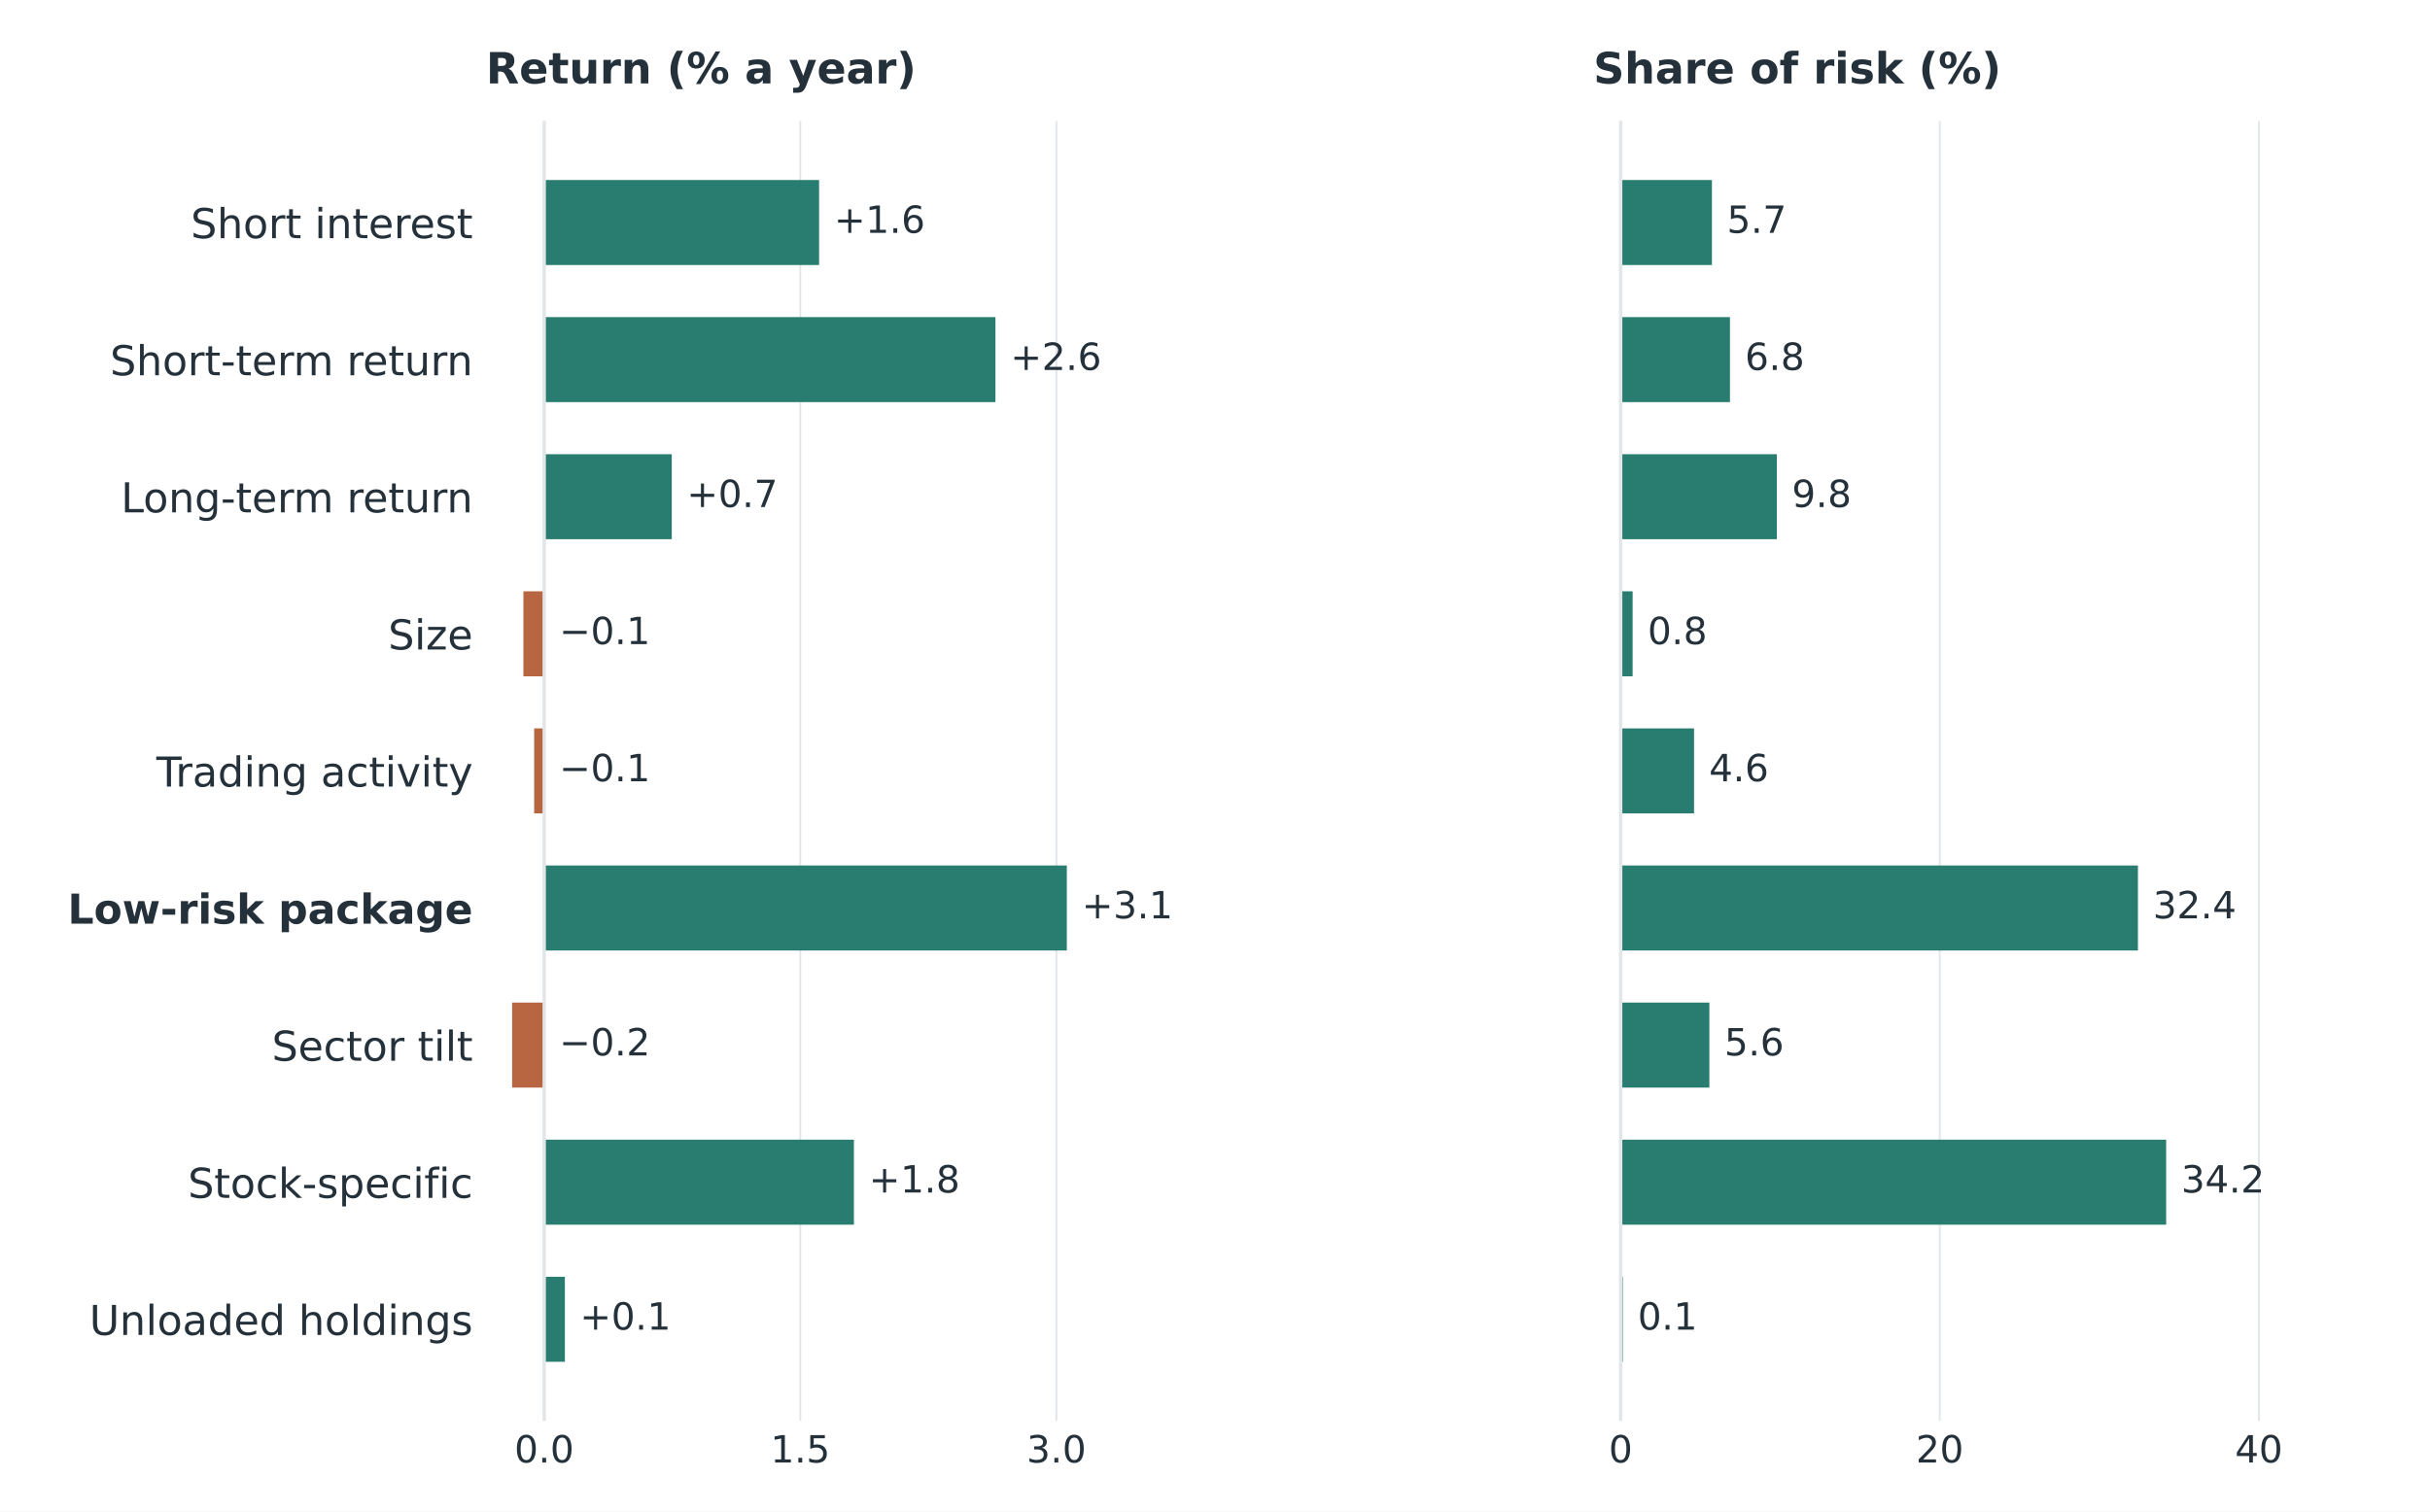
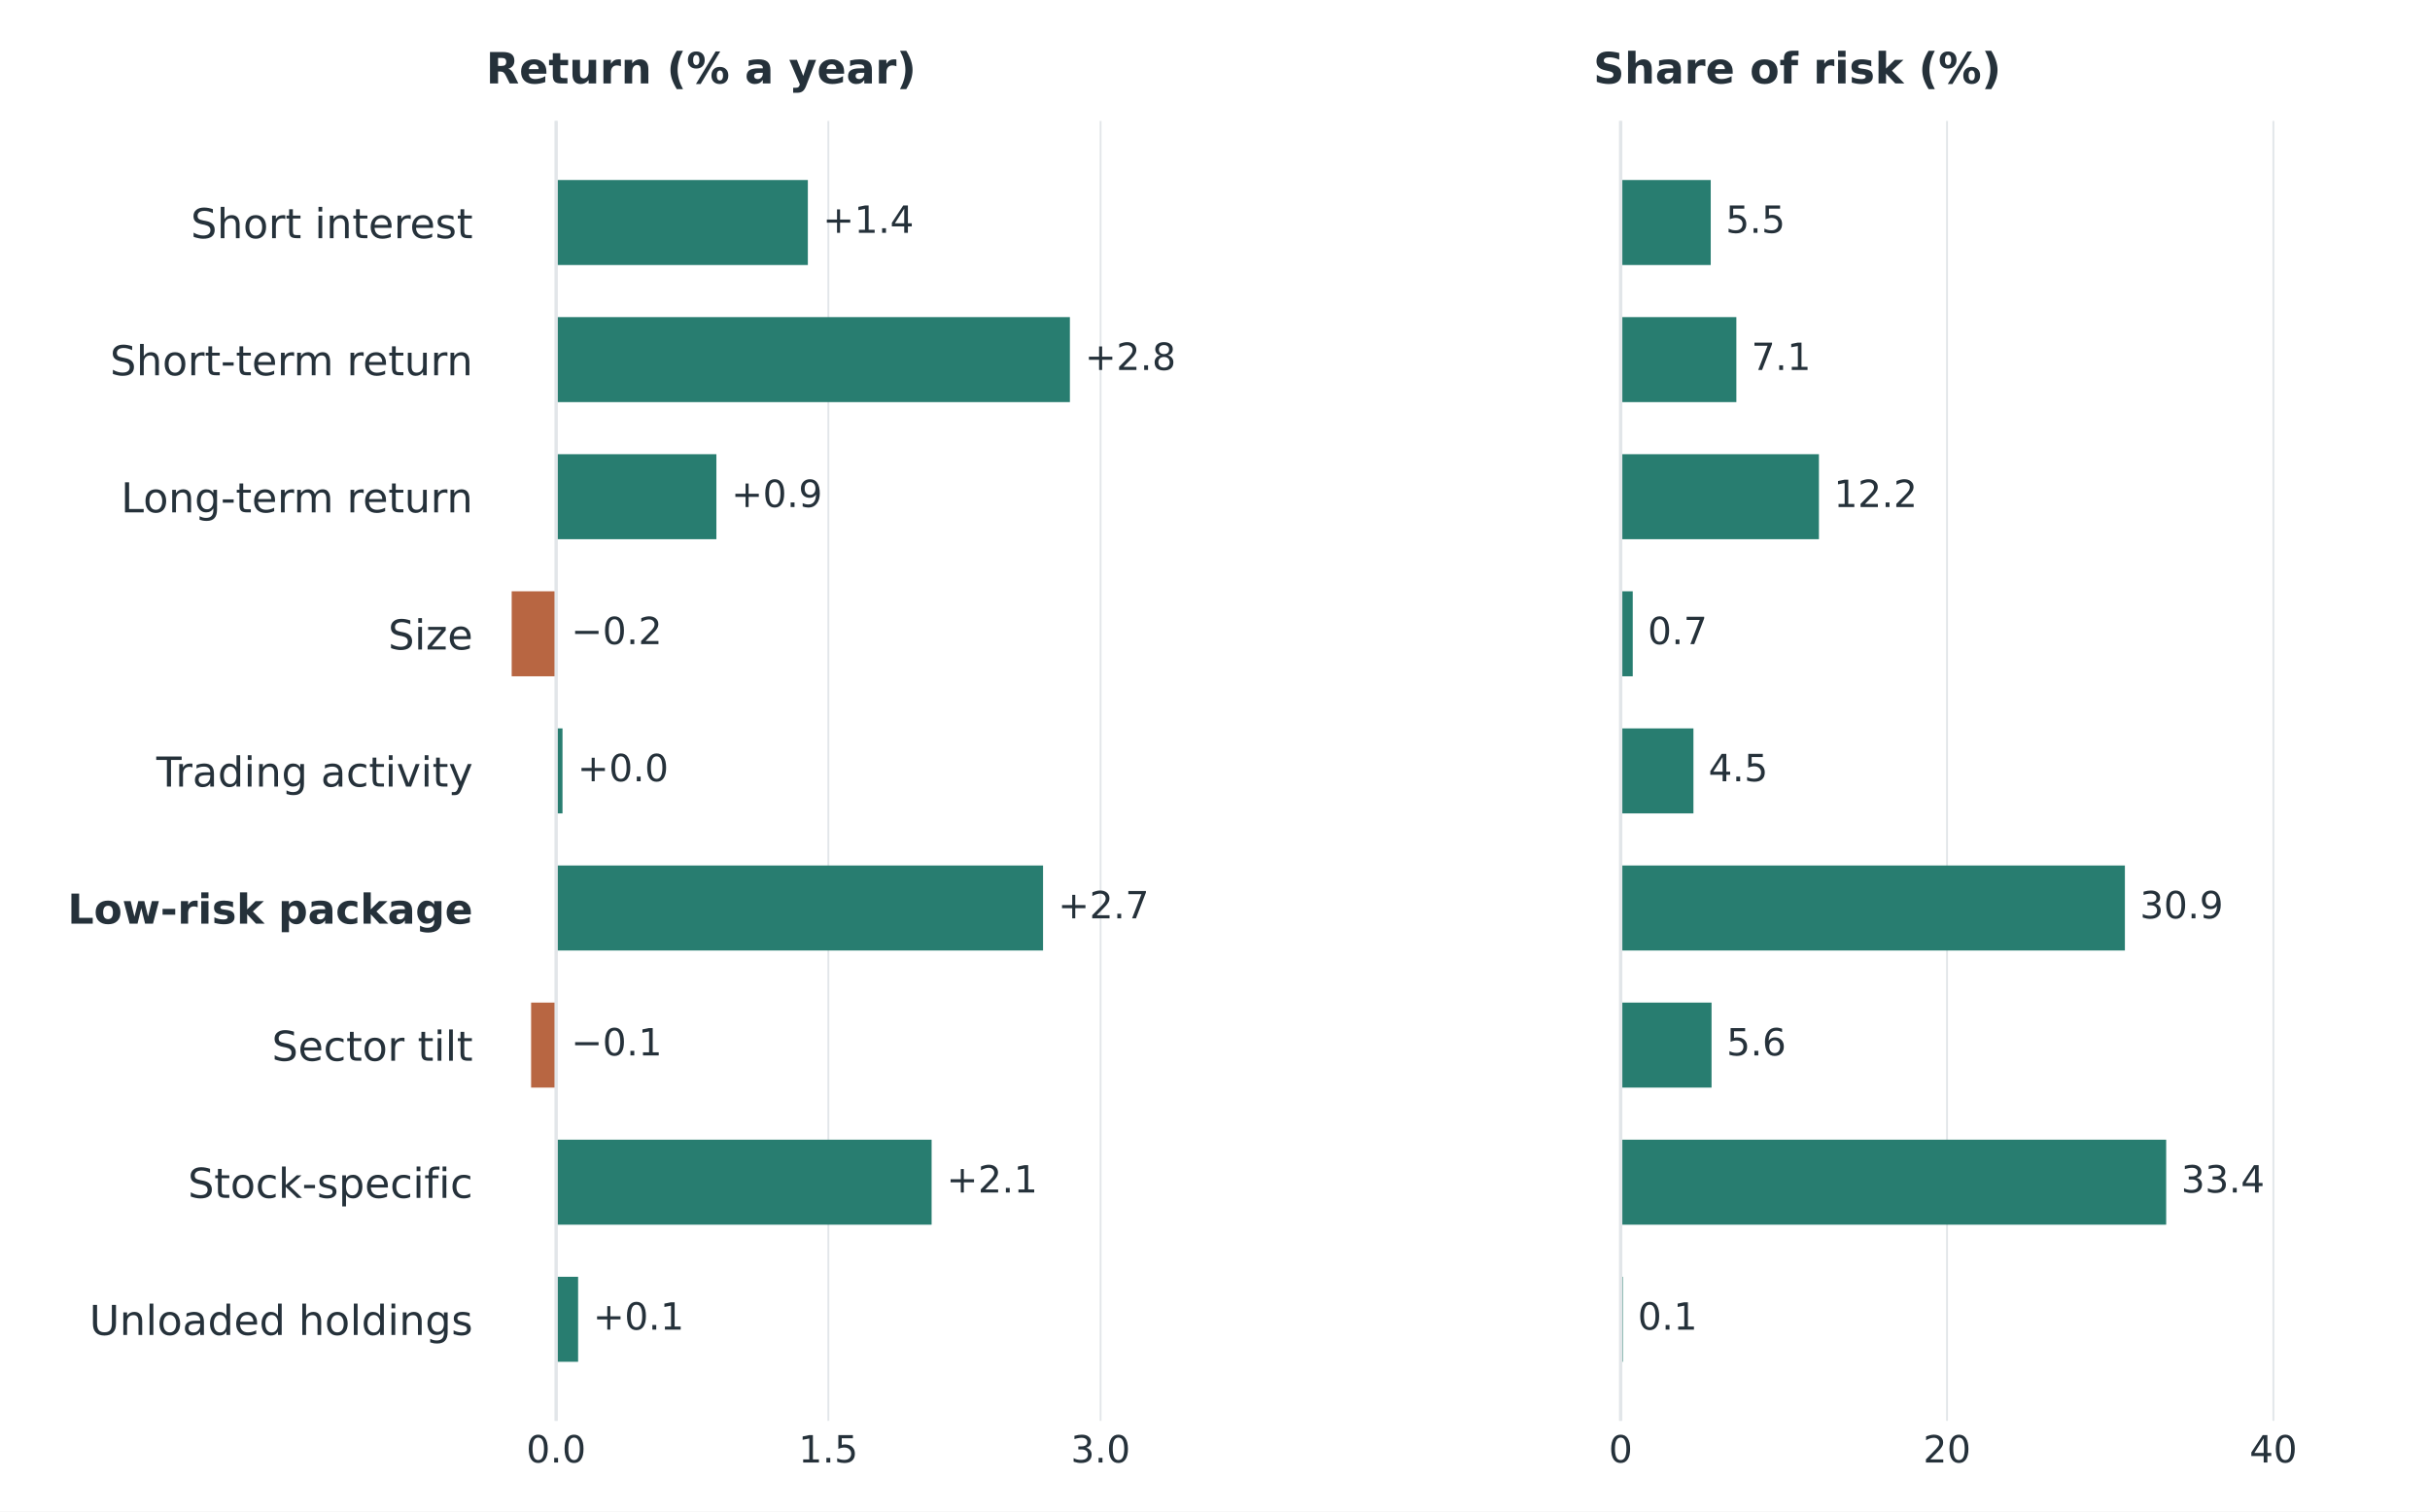
<svg xmlns="http://www.w3.org/2000/svg" width="648pt" height="403.2pt" viewBox="0 0 648 403.2" version="1.1">
  <defs>
    <style type="text/css">*{stroke-linejoin: round; stroke-linecap: butt}</style>
  </defs>
  <g id="figure_1">
    <g id="patch_1">
      <path d="M 0 403.2 L 648 403.2 L 648 0 L 0 0 z " style="fill: #ffffff" />
    </g>
    <g id="axes_1">
      <g id="patch_2">
        <path d="M 129.6 379.008 L 333.257 379.008 L 333.257 32.256 L 129.6 32.256 z " style="fill: #ffffff" />
      </g>
      <g id="matplotlib.axis_1">
        <g id="xtick_1">
          <g id="line2d_1">
-             <path d="M 145.127 379.008 L 145.127 32.256 " clip-path="url(#p1040b1a7fe)" style="fill: none; stroke: #e2e6e9; stroke-width: 0.5; stroke-linecap: square" />
+             <path d="M 148.306 379.008 L 148.306 32.256 " clip-path="url(#p1040b1a7fe)" style="fill: none; stroke: #e2e6e9; stroke-width: 0.5; stroke-linecap: square" />
          </g>
          <g id="line2d_2" />
          <g id="text_1">
-             <text style="font-size: 10px; font-family: 'DejaVu Sans', 'Arial', sans-serif; text-anchor: middle; fill: #25313a" x="145.127" y="390.106" transform="rotate(-0 145.1267 390.1064)">0.0</text>
+             <text style="font-size: 10px; font-family: 'DejaVu Sans', 'Arial', sans-serif; text-anchor: middle; fill: #25313a" x="148.306" y="390.106" transform="rotate(-0 148.3063 390.1064)">0.0</text>
          </g>
        </g>
        <g id="xtick_2">
          <g id="line2d_3">
-             <path d="M 213.416 379.008 L 213.416 32.256 " clip-path="url(#p1040b1a7fe)" style="fill: none; stroke: #e2e6e9; stroke-width: 0.5; stroke-linecap: square" />
+             <path d="M 220.896 379.008 L 220.896 32.256 " clip-path="url(#p1040b1a7fe)" style="fill: none; stroke: #e2e6e9; stroke-width: 0.5; stroke-linecap: square" />
          </g>
          <g id="line2d_4" />
          <g id="text_2">
-             <text style="font-size: 10px; font-family: 'DejaVu Sans', 'Arial', sans-serif; text-anchor: middle; fill: #25313a" x="213.416" y="390.106" transform="rotate(-0 213.4161 390.1064)">1.5</text>
+             <text style="font-size: 10px; font-family: 'DejaVu Sans', 'Arial', sans-serif; text-anchor: middle; fill: #25313a" x="220.896" y="390.106" transform="rotate(-0 220.8958 390.1064)">1.5</text>
          </g>
        </g>
        <g id="xtick_3">
          <g id="line2d_5">
-             <path d="M 281.705 379.008 L 281.705 32.256 " clip-path="url(#p1040b1a7fe)" style="fill: none; stroke: #e2e6e9; stroke-width: 0.5; stroke-linecap: square" />
+             <path d="M 293.485 379.008 L 293.485 32.256 " clip-path="url(#p1040b1a7fe)" style="fill: none; stroke: #e2e6e9; stroke-width: 0.5; stroke-linecap: square" />
          </g>
          <g id="line2d_6" />
          <g id="text_3">
-             <text style="font-size: 10px; font-family: 'DejaVu Sans', 'Arial', sans-serif; text-anchor: middle; fill: #25313a" x="281.705" y="390.106" transform="rotate(-0 281.7055 390.1064)">3.0</text>
+             <text style="font-size: 10px; font-family: 'DejaVu Sans', 'Arial', sans-serif; text-anchor: middle; fill: #25313a" x="293.485" y="390.106" transform="rotate(-0 293.4853 390.1064)">3.0</text>
          </g>
        </g>
      </g>
      <g id="matplotlib.axis_2">
        <g id="ytick_1">
          <g id="line2d_7" />
          <g id="text_4">
            <text style="font-size: 11px; font-family: 'DejaVu Sans', 'Arial', sans-serif; text-anchor: end; fill: #25313a" x="126.1" y="63.533" transform="rotate(-0 126.1 63.53314)">Short interest</text>
          </g>
        </g>
        <g id="ytick_2">
          <g id="line2d_8" />
          <g id="text_5">
            <text style="font-size: 11px; font-family: 'DejaVu Sans', 'Arial', sans-serif; text-anchor: end; fill: #25313a" x="126.1" y="100.103" transform="rotate(-0 126.1 100.1026)">Short-term return</text>
          </g>
        </g>
        <g id="ytick_3">
          <g id="line2d_9" />
          <g id="text_6">
            <text style="font-size: 11px; font-family: 'DejaVu Sans', 'Arial', sans-serif; text-anchor: end; fill: #25313a" x="126.1" y="136.672" transform="rotate(-0 126.1 136.6721)">Long-term return</text>
          </g>
        </g>
        <g id="ytick_4">
          <g id="line2d_10" />
          <g id="text_7">
            <text style="font-size: 11px; font-family: 'DejaVu Sans', 'Arial', sans-serif; text-anchor: end; fill: #25313a" x="126.1" y="173.242" transform="rotate(-0 126.1 173.2416)">Size</text>
          </g>
        </g>
        <g id="ytick_5">
          <g id="line2d_11" />
          <g id="text_8">
            <text style="font-size: 11px; font-family: 'DejaVu Sans', 'Arial', sans-serif; text-anchor: end; fill: #25313a" x="126.1" y="209.811" transform="rotate(-0 126.1 209.8111)">Trading activity</text>
          </g>
        </g>
        <g id="ytick_6">
          <g id="line2d_12" />
          <g id="text_9">
            <text style="font-weight: 700; font-size: 11px; font-family: 'DejaVu Sans', 'Arial', sans-serif; text-anchor: end; fill: #25313a" x="126.1" y="246.381" transform="rotate(-0 126.1 246.3806)">Low-risk package</text>
          </g>
        </g>
        <g id="ytick_7">
          <g id="line2d_13" />
          <g id="text_10">
            <text style="font-size: 11px; font-family: 'DejaVu Sans', 'Arial', sans-serif; text-anchor: end; fill: #25313a" x="126.1" y="282.95" transform="rotate(-0 126.1 282.9501)">Sector tilt</text>
          </g>
        </g>
        <g id="ytick_8">
          <g id="line2d_14" />
          <g id="text_11">
            <text style="font-size: 11px; font-family: 'DejaVu Sans', 'Arial', sans-serif; text-anchor: end; fill: #25313a" x="126.1" y="319.52" transform="rotate(-0 126.1 319.5196)">Stock-specific</text>
          </g>
        </g>
        <g id="ytick_9">
          <g id="line2d_15" />
          <g id="text_12">
            <text style="font-size: 11px; font-family: 'DejaVu Sans', 'Arial', sans-serif; text-anchor: end; fill: #25313a" x="126.1" y="356.089" transform="rotate(-0 126.1 356.0891)">Unloaded holdings</text>
          </g>
        </g>
      </g>
      <g id="patch_3">
-         <path d="M 145.127 48.017 L 218.424 48.017 L 218.424 70.691 L 145.127 70.691 z " clip-path="url(#p1040b1a7fe)" style="fill: #287d70" />
+         <path d="M 148.306 48.017 L 215.427 48.017 L 215.427 70.691 L 148.306 70.691 z " clip-path="url(#p1040b1a7fe)" style="fill: #287d70" />
      </g>
      <g id="patch_4">
-         <path d="M 145.127 84.587 L 265.453 84.587 L 265.453 107.26 L 145.127 107.26 z " clip-path="url(#p1040b1a7fe)" style="fill: #287d70" />
+         <path d="M 148.306 84.587 L 285.307 84.587 L 285.307 107.26 L 148.306 107.26 z " clip-path="url(#p1040b1a7fe)" style="fill: #287d70" />
      </g>
      <g id="patch_5">
-         <path d="M 145.127 121.156 L 179.135 121.156 L 179.135 143.83 L 145.127 143.83 z " clip-path="url(#p1040b1a7fe)" style="fill: #287d70" />
+         <path d="M 148.306 121.156 L 191.037 121.156 L 191.037 143.83 L 148.306 143.83 z " clip-path="url(#p1040b1a7fe)" style="fill: #287d70" />
      </g>
      <g id="patch_6">
-         <path d="M 145.127 157.726 L 139.573 157.726 L 139.573 180.399 L 145.127 180.399 z " clip-path="url(#p1040b1a7fe)" style="fill: #b86642" />
+         <path d="M 148.306 157.726 L 136.45 157.726 L 136.45 180.399 L 148.306 180.399 z " clip-path="url(#p1040b1a7fe)" style="fill: #b86642" />
      </g>
      <g id="patch_7">
-         <path d="M 145.127 194.295 L 142.441 194.295 L 142.441 216.969 L 145.127 216.969 z " clip-path="url(#p1040b1a7fe)" style="fill: #b86642" />
+         <path d="M 148.306 194.295 L 150 194.295 L 150 216.969 L 148.306 216.969 z " clip-path="url(#p1040b1a7fe)" style="fill: #287d70" />
      </g>
      <g id="patch_8">
-         <path d="M 145.127 230.865 L 284.483 230.865 L 284.483 253.538 L 145.127 253.538 z " clip-path="url(#p1040b1a7fe)" style="fill: #287d70" />
+         <path d="M 148.306 230.865 L 278.145 230.865 L 278.145 253.538 L 148.306 253.538 z " clip-path="url(#p1040b1a7fe)" style="fill: #287d70" />
      </g>
      <g id="patch_9">
-         <path d="M 145.127 267.434 L 136.568 267.434 L 136.568 290.108 L 145.127 290.108 z " clip-path="url(#p1040b1a7fe)" style="fill: #b86642" />
+         <path d="M 148.306 267.434 L 141.628 267.434 L 141.628 290.108 L 148.306 290.108 z " clip-path="url(#p1040b1a7fe)" style="fill: #b86642" />
      </g>
      <g id="patch_10">
-         <path d="M 145.127 304.004 L 227.711 304.004 L 227.711 326.677 L 145.127 326.677 z " clip-path="url(#p1040b1a7fe)" style="fill: #287d70" />
+         <path d="M 148.306 304.004 L 248.431 304.004 L 248.431 326.677 L 148.306 326.677 z " clip-path="url(#p1040b1a7fe)" style="fill: #287d70" />
      </g>
      <g id="patch_11">
-         <path d="M 145.127 340.573 L 150.635 340.573 L 150.635 363.247 L 145.127 363.247 z " clip-path="url(#p1040b1a7fe)" style="fill: #287d70" />
+         <path d="M 148.306 340.573 L 154.162 340.573 L 154.162 363.247 L 148.306 363.247 z " clip-path="url(#p1040b1a7fe)" style="fill: #287d70" />
      </g>
      <g id="line2d_16">
-         <path d="M 145.127 379.008 L 145.127 32.256 " clip-path="url(#p1040b1a7fe)" style="fill: none; stroke: #e2e6e9; stroke-width: 0.9; stroke-linecap: square" />
+         <path d="M 148.306 379.008 L 148.306 32.256 " clip-path="url(#p1040b1a7fe)" style="fill: none; stroke: #e2e6e9; stroke-width: 0.9; stroke-linecap: square" />
      </g>
      <g id="text_13">
-         <text style="font-size: 10px; font-family: 'DejaVu Sans', 'Arial', sans-serif; text-anchor: start; fill: #25313a" x="222.424" y="62.113" transform="rotate(-0 222.424 62.11337)">+1.6</text>
+         <text style="font-size: 10px; font-family: 'DejaVu Sans', 'Arial', sans-serif; text-anchor: start; fill: #25313a" x="219.427" y="62.113" transform="rotate(-0 219.4274 62.11337)">+1.4</text>
      </g>
      <g id="text_14">
-         <text style="font-size: 10px; font-family: 'DejaVu Sans', 'Arial', sans-serif; text-anchor: start; fill: #25313a" x="269.453" y="98.683" transform="rotate(-0 269.4526 98.68287)">+2.6</text>
+         <text style="font-size: 10px; font-family: 'DejaVu Sans', 'Arial', sans-serif; text-anchor: start; fill: #25313a" x="289.307" y="98.683" transform="rotate(-0 289.3069 98.68287)">+2.8</text>
      </g>
      <g id="text_15">
-         <text style="font-size: 10px; font-family: 'DejaVu Sans', 'Arial', sans-serif; text-anchor: start; fill: #25313a" x="183.135" y="135.252" transform="rotate(-0 183.1348 135.2524)">+0.7</text>
+         <text style="font-size: 10px; font-family: 'DejaVu Sans', 'Arial', sans-serif; text-anchor: start; fill: #25313a" x="195.037" y="135.252" transform="rotate(-0 195.0373 135.2524)">+0.9</text>
      </g>
      <g id="text_16">
-         <text style="font-size: 10px; font-family: 'DejaVu Sans', 'Arial', sans-serif; text-anchor: start; fill: #25313a" x="149.127" y="171.822" transform="rotate(-0 149.1267 171.8219)">−0.1</text>
+         <text style="font-size: 10px; font-family: 'DejaVu Sans', 'Arial', sans-serif; text-anchor: start; fill: #25313a" x="152.306" y="171.822" transform="rotate(-0 152.3063 171.8219)">−0.2</text>
      </g>
      <g id="text_17">
-         <text style="font-size: 10px; font-family: 'DejaVu Sans', 'Arial', sans-serif; text-anchor: start; fill: #25313a" x="149.127" y="208.391" transform="rotate(-0 149.1267 208.3914)">−0.1</text>
+         <text style="font-size: 10px; font-family: 'DejaVu Sans', 'Arial', sans-serif; text-anchor: start; fill: #25313a" x="154" y="208.391" transform="rotate(-0 154.0001 208.3914)">+0.0</text>
      </g>
      <g id="text_18">
-         <text style="font-size: 10px; font-family: 'DejaVu Sans', 'Arial', sans-serif; text-anchor: start; fill: #25313a" x="288.483" y="244.961" transform="rotate(-0 288.4826 244.9609)">+3.1</text>
+         <text style="font-size: 10px; font-family: 'DejaVu Sans', 'Arial', sans-serif; text-anchor: start; fill: #25313a" x="282.145" y="244.961" transform="rotate(-0 282.1448 244.9609)">+2.7</text>
      </g>
      <g id="text_19">
-         <text style="font-size: 10px; font-family: 'DejaVu Sans', 'Arial', sans-serif; text-anchor: start; fill: #25313a" x="149.127" y="281.53" transform="rotate(-0 149.1267 281.5304)">−0.2</text>
+         <text style="font-size: 10px; font-family: 'DejaVu Sans', 'Arial', sans-serif; text-anchor: start; fill: #25313a" x="152.306" y="281.53" transform="rotate(-0 152.3063 281.5304)">−0.1</text>
      </g>
      <g id="text_20">
-         <text style="font-size: 10px; font-family: 'DejaVu Sans', 'Arial', sans-serif; text-anchor: start; fill: #25313a" x="231.711" y="318.1" transform="rotate(-0 231.7114 318.0999)">+1.8</text>
+         <text style="font-size: 10px; font-family: 'DejaVu Sans', 'Arial', sans-serif; text-anchor: start; fill: #25313a" x="252.431" y="318.1" transform="rotate(-0 252.4315 318.0999)">+2.1</text>
      </g>
      <g id="text_21">
-         <text style="font-size: 10px; font-family: 'DejaVu Sans', 'Arial', sans-serif; text-anchor: start; fill: #25313a" x="154.635" y="354.669" transform="rotate(-0 154.6354 354.6694)">+0.1</text>
+         <text style="font-size: 10px; font-family: 'DejaVu Sans', 'Arial', sans-serif; text-anchor: start; fill: #25313a" x="158.162" y="354.669" transform="rotate(-0 158.1619 354.6694)">+0.1</text>
      </g>
      <g id="text_22">
        <text style="font-weight: 600; font-size: 11.5px; font-family: 'DejaVu Sans', 'Arial', sans-serif; text-anchor: start; fill: #25313a" x="129.6" y="22.256" transform="rotate(-0 129.6 22.256)">Return (% a year)</text>
      </g>
    </g>
    <g id="axes_2">
      <g id="patch_12">
        <path d="M 424.903 379.008 L 628.56 379.008 L 628.56 32.256 L 424.903 32.256 z " style="fill: #ffffff" />
      </g>
      <g id="matplotlib.axis_3">
        <g id="xtick_4">
          <g id="line2d_17">
            <path d="M 432.176 379.008 L 432.176 32.256 " clip-path="url(#pf85a643694)" style="fill: none; stroke: #e2e6e9; stroke-width: 0.5; stroke-linecap: square" />
          </g>
          <g id="line2d_18" />
          <g id="text_23">
            <text style="font-size: 10px; font-family: 'DejaVu Sans', 'Arial', sans-serif; text-anchor: middle; fill: #25313a" x="432.176" y="390.106" transform="rotate(-0 432.1763 390.1064)">0</text>
          </g>
        </g>
        <g id="xtick_5">
          <g id="line2d_19">
-             <path d="M 517.271 379.008 L 517.271 32.256 " clip-path="url(#pf85a643694)" style="fill: none; stroke: #e2e6e9; stroke-width: 0.5; stroke-linecap: square" />
+             <path d="M 519.206 379.008 L 519.206 32.256 " clip-path="url(#pf85a643694)" style="fill: none; stroke: #e2e6e9; stroke-width: 0.5; stroke-linecap: square" />
          </g>
          <g id="line2d_20" />
          <g id="text_24">
-             <text style="font-size: 10px; font-family: 'DejaVu Sans', 'Arial', sans-serif; text-anchor: middle; fill: #25313a" x="517.271" y="390.106" transform="rotate(-0 517.271 390.1064)">20</text>
+             <text style="font-size: 10px; font-family: 'DejaVu Sans', 'Arial', sans-serif; text-anchor: middle; fill: #25313a" x="519.206" y="390.106" transform="rotate(-0 519.2056 390.1064)">20</text>
          </g>
        </g>
        <g id="xtick_6">
          <g id="line2d_21">
-             <path d="M 602.366 379.008 L 602.366 32.256 " clip-path="url(#pf85a643694)" style="fill: none; stroke: #e2e6e9; stroke-width: 0.5; stroke-linecap: square" />
+             <path d="M 606.235 379.008 L 606.235 32.256 " clip-path="url(#pf85a643694)" style="fill: none; stroke: #e2e6e9; stroke-width: 0.5; stroke-linecap: square" />
          </g>
          <g id="line2d_22" />
          <g id="text_25">
-             <text style="font-size: 10px; font-family: 'DejaVu Sans', 'Arial', sans-serif; text-anchor: middle; fill: #25313a" x="602.366" y="390.106" transform="rotate(-0 602.3657 390.1064)">40</text>
+             <text style="font-size: 10px; font-family: 'DejaVu Sans', 'Arial', sans-serif; text-anchor: middle; fill: #25313a" x="606.235" y="390.106" transform="rotate(-0 606.2348 390.1064)">40</text>
          </g>
        </g>
      </g>
      <g id="matplotlib.axis_4">
        <g id="ytick_10">
          <g id="line2d_23" />
        </g>
        <g id="ytick_11">
          <g id="line2d_24" />
        </g>
        <g id="ytick_12">
          <g id="line2d_25" />
        </g>
        <g id="ytick_13">
          <g id="line2d_26" />
        </g>
        <g id="ytick_14">
          <g id="line2d_27" />
        </g>
        <g id="ytick_15">
          <g id="line2d_28" />
        </g>
        <g id="ytick_16">
          <g id="line2d_29" />
        </g>
        <g id="ytick_17">
          <g id="line2d_30" />
        </g>
        <g id="ytick_18">
          <g id="line2d_31" />
        </g>
      </g>
      <g id="patch_13">
-         <path d="M 432.176 48.017 L 456.513 48.017 L 456.513 70.691 L 432.176 70.691 z " clip-path="url(#pf85a643694)" style="fill: #287d70" />
+         <path d="M 432.176 48.017 L 456.196 48.017 L 456.196 70.691 L 432.176 70.691 z " clip-path="url(#pf85a643694)" style="fill: #287d70" />
      </g>
      <g id="patch_14">
-         <path d="M 432.176 84.587 L 461.321 84.587 L 461.321 107.26 L 432.176 107.26 z " clip-path="url(#pf85a643694)" style="fill: #287d70" />
+         <path d="M 432.176 84.587 L 463.028 84.587 L 463.028 107.26 L 432.176 107.26 z " clip-path="url(#pf85a643694)" style="fill: #287d70" />
      </g>
      <g id="patch_15">
-         <path d="M 432.176 121.156 L 473.83 121.156 L 473.83 143.83 L 432.176 143.83 z " clip-path="url(#pf85a643694)" style="fill: #287d70" />
+         <path d="M 432.176 121.156 L 485.047 121.156 L 485.047 143.83 L 432.176 143.83 z " clip-path="url(#pf85a643694)" style="fill: #287d70" />
      </g>
      <g id="patch_16">
-         <path d="M 432.176 157.726 L 435.367 157.726 L 435.367 180.399 L 432.176 180.399 z " clip-path="url(#pf85a643694)" style="fill: #287d70" />
+         <path d="M 432.176 157.726 L 435.396 157.726 L 435.396 180.399 L 432.176 180.399 z " clip-path="url(#pf85a643694)" style="fill: #287d70" />
      </g>
      <g id="patch_17">
-         <path d="M 432.176 194.295 L 451.748 194.295 L 451.748 216.969 L 432.176 216.969 z " clip-path="url(#pf85a643694)" style="fill: #287d70" />
+         <path d="M 432.176 194.295 L 451.584 194.295 L 451.584 216.969 L 432.176 216.969 z " clip-path="url(#pf85a643694)" style="fill: #287d70" />
      </g>
      <g id="patch_18">
-         <path d="M 432.176 230.865 L 570.115 230.865 L 570.115 253.538 L 432.176 253.538 z " clip-path="url(#pf85a643694)" style="fill: #287d70" />
+         <path d="M 432.176 230.865 L 566.637 230.865 L 566.637 253.538 L 432.176 253.538 z " clip-path="url(#pf85a643694)" style="fill: #287d70" />
      </g>
      <g id="patch_19">
-         <path d="M 432.176 267.434 L 455.833 267.434 L 455.833 290.108 L 432.176 290.108 z " clip-path="url(#pf85a643694)" style="fill: #287d70" />
+         <path d="M 432.176 267.434 L 456.414 267.434 L 456.414 290.108 L 432.176 290.108 z " clip-path="url(#pf85a643694)" style="fill: #287d70" />
      </g>
      <g id="patch_20">
        <path d="M 432.176 304.004 L 577.646 304.004 L 577.646 326.677 L 432.176 326.677 z " clip-path="url(#pf85a643694)" style="fill: #287d70" />
      </g>
      <g id="patch_21">
-         <path d="M 432.176 340.573 L 432.729 340.573 L 432.729 363.247 L 432.176 363.247 z " clip-path="url(#pf85a643694)" style="fill: #287d70" />
+         <path d="M 432.176 340.573 L 432.742 340.573 L 432.742 363.247 L 432.176 363.247 z " clip-path="url(#pf85a643694)" style="fill: #287d70" />
      </g>
      <g id="line2d_32">
        <path d="M 432.176 379.008 L 432.176 32.256 " clip-path="url(#pf85a643694)" style="fill: none; stroke: #e2e6e9; stroke-width: 0.9; stroke-linecap: square" />
      </g>
      <g id="text_26">
-         <text style="font-size: 10px; font-family: 'DejaVu Sans', 'Arial', sans-serif; text-anchor: start; fill: #25313a" x="460.513" y="62.113" transform="rotate(-0 460.5134 62.11337)">5.7</text>
+         <text style="font-size: 10px; font-family: 'DejaVu Sans', 'Arial', sans-serif; text-anchor: start; fill: #25313a" x="460.196" y="62.113" transform="rotate(-0 460.1964 62.11337)">5.5</text>
      </g>
      <g id="text_27">
-         <text style="font-size: 10px; font-family: 'DejaVu Sans', 'Arial', sans-serif; text-anchor: start; fill: #25313a" x="465.321" y="98.683" transform="rotate(-0 465.3213 98.68287)">6.8</text>
+         <text style="font-size: 10px; font-family: 'DejaVu Sans', 'Arial', sans-serif; text-anchor: start; fill: #25313a" x="467.028" y="98.683" transform="rotate(-0 467.0282 98.68287)">7.1</text>
      </g>
      <g id="text_28">
-         <text style="font-size: 10px; font-family: 'DejaVu Sans', 'Arial', sans-serif; text-anchor: start; fill: #25313a" x="477.83" y="135.252" transform="rotate(-0 477.8302 135.2524)">9.8</text>
+         <text style="font-size: 10px; font-family: 'DejaVu Sans', 'Arial', sans-serif; text-anchor: start; fill: #25313a" x="489.047" y="135.252" transform="rotate(-0 489.0466 135.2524)">12.2</text>
      </g>
      <g id="text_29">
-         <text style="font-size: 10px; font-family: 'DejaVu Sans', 'Arial', sans-serif; text-anchor: start; fill: #25313a" x="439.367" y="171.822" transform="rotate(-0 439.3674 171.8219)">0.8</text>
+         <text style="font-size: 10px; font-family: 'DejaVu Sans', 'Arial', sans-serif; text-anchor: start; fill: #25313a" x="439.396" y="171.822" transform="rotate(-0 439.3964 171.8219)">0.7</text>
      </g>
      <g id="text_30">
-         <text style="font-size: 10px; font-family: 'DejaVu Sans', 'Arial', sans-serif; text-anchor: start; fill: #25313a" x="455.748" y="208.391" transform="rotate(-0 455.7481 208.3914)">4.6</text>
+         <text style="font-size: 10px; font-family: 'DejaVu Sans', 'Arial', sans-serif; text-anchor: start; fill: #25313a" x="455.584" y="208.391" transform="rotate(-0 455.5838 208.3914)">4.5</text>
      </g>
      <g id="text_31">
-         <text style="font-size: 10px; font-family: 'DejaVu Sans', 'Arial', sans-serif; text-anchor: start; fill: #25313a" x="574.115" y="244.961" transform="rotate(-0 574.1148 244.9609)">32.4</text>
+         <text style="font-size: 10px; font-family: 'DejaVu Sans', 'Arial', sans-serif; text-anchor: start; fill: #25313a" x="570.637" y="244.961" transform="rotate(-0 570.6365 244.9609)">30.9</text>
      </g>
      <g id="text_32">
-         <text style="font-size: 10px; font-family: 'DejaVu Sans', 'Arial', sans-serif; text-anchor: start; fill: #25313a" x="459.833" y="281.53" transform="rotate(-0 459.8327 281.5304)">5.6</text>
+         <text style="font-size: 10px; font-family: 'DejaVu Sans', 'Arial', sans-serif; text-anchor: start; fill: #25313a" x="460.414" y="281.53" transform="rotate(-0 460.414 281.5304)">5.6</text>
      </g>
      <g id="text_33">
-         <text style="font-size: 10px; font-family: 'DejaVu Sans', 'Arial', sans-serif; text-anchor: start; fill: #25313a" x="581.646" y="318.1" transform="rotate(-0 581.6457 318.0999)">34.2</text>
+         <text style="font-size: 10px; font-family: 'DejaVu Sans', 'Arial', sans-serif; text-anchor: start; fill: #25313a" x="581.646" y="318.1" transform="rotate(-0 581.6457 318.0999)">33.4</text>
      </g>
      <g id="text_34">
-         <text style="font-size: 10px; font-family: 'DejaVu Sans', 'Arial', sans-serif; text-anchor: start; fill: #25313a" x="436.729" y="354.669" transform="rotate(-0 436.7294 354.6694)">0.1</text>
+         <text style="font-size: 10px; font-family: 'DejaVu Sans', 'Arial', sans-serif; text-anchor: start; fill: #25313a" x="436.742" y="354.669" transform="rotate(-0 436.742 354.6694)">0.1</text>
      </g>
      <g id="text_35">
        <text style="font-weight: 600; font-size: 11.5px; font-family: 'DejaVu Sans', 'Arial', sans-serif; text-anchor: start; fill: #25313a" x="424.903" y="22.256" transform="rotate(-0 424.9029 22.256)">Share of risk (%)</text>
      </g>
    </g>
  </g>
  <defs>
    <clipPath id="p1040b1a7fe">
      <rect x="129.6" y="32.256" width="203.657" height="346.752" />
    </clipPath>
    <clipPath id="pf85a643694">
      <rect x="424.903" y="32.256" width="203.657" height="346.752" />
    </clipPath>
  </defs>
</svg>
